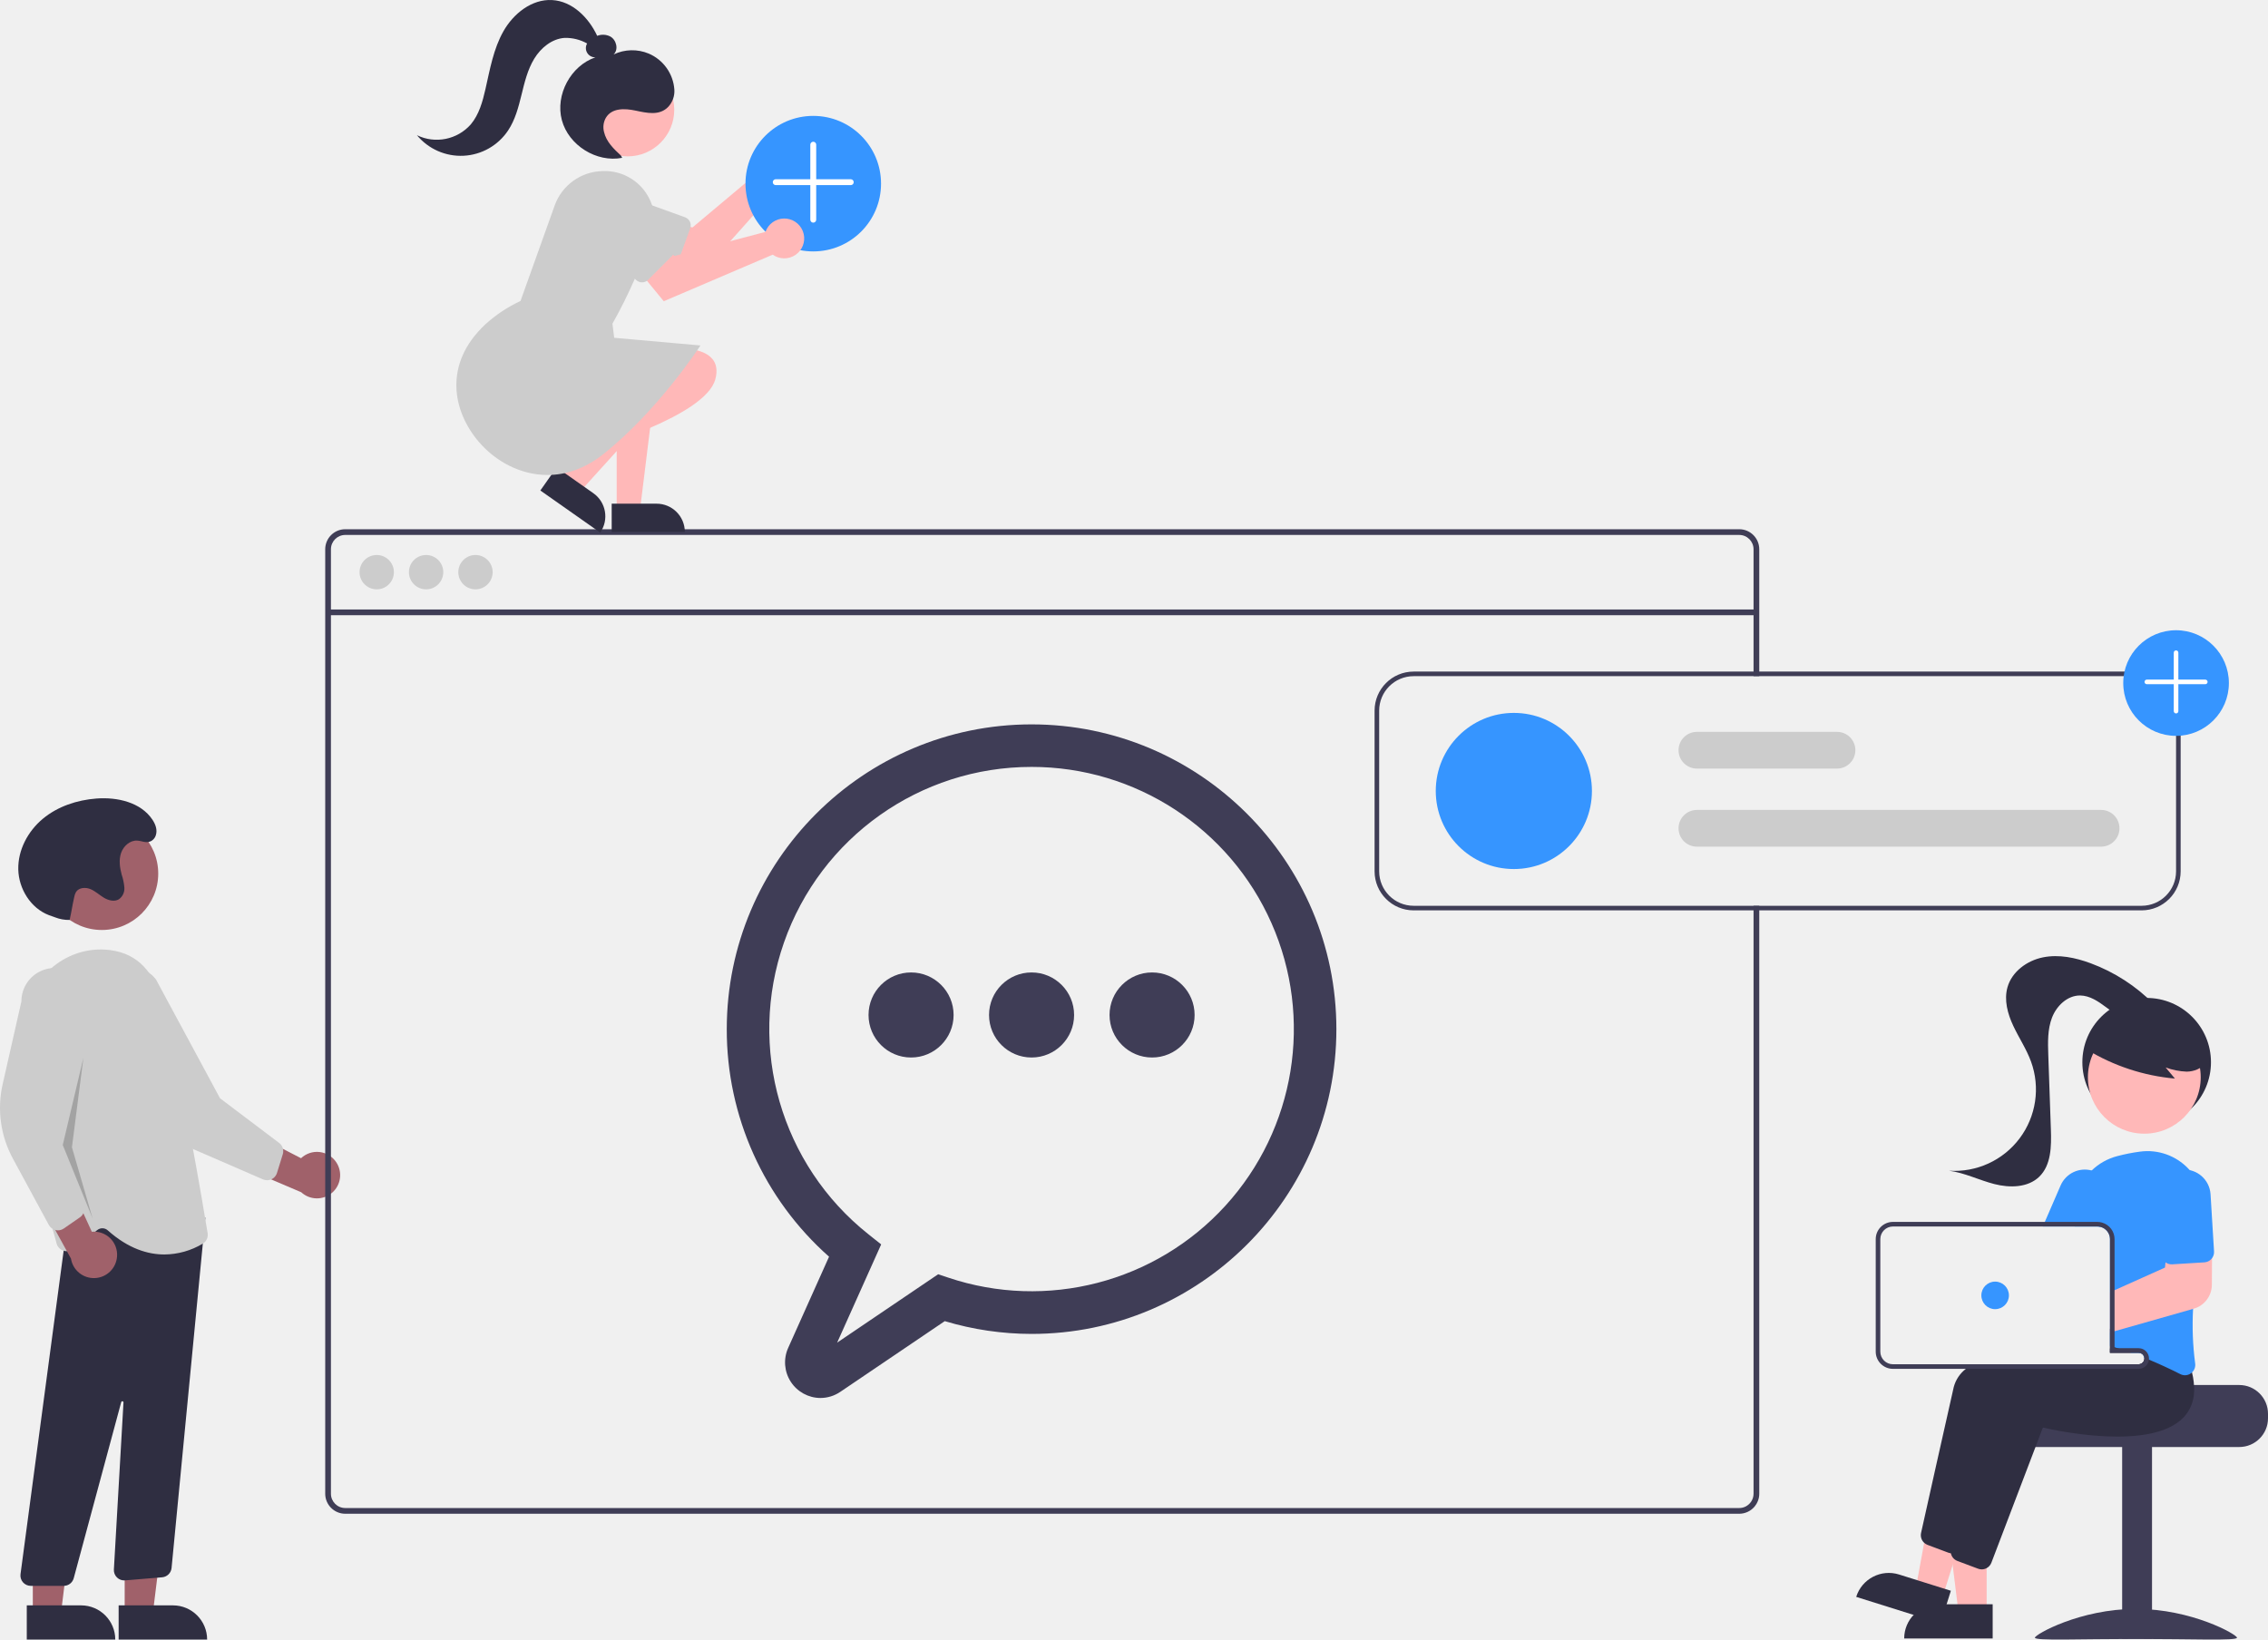
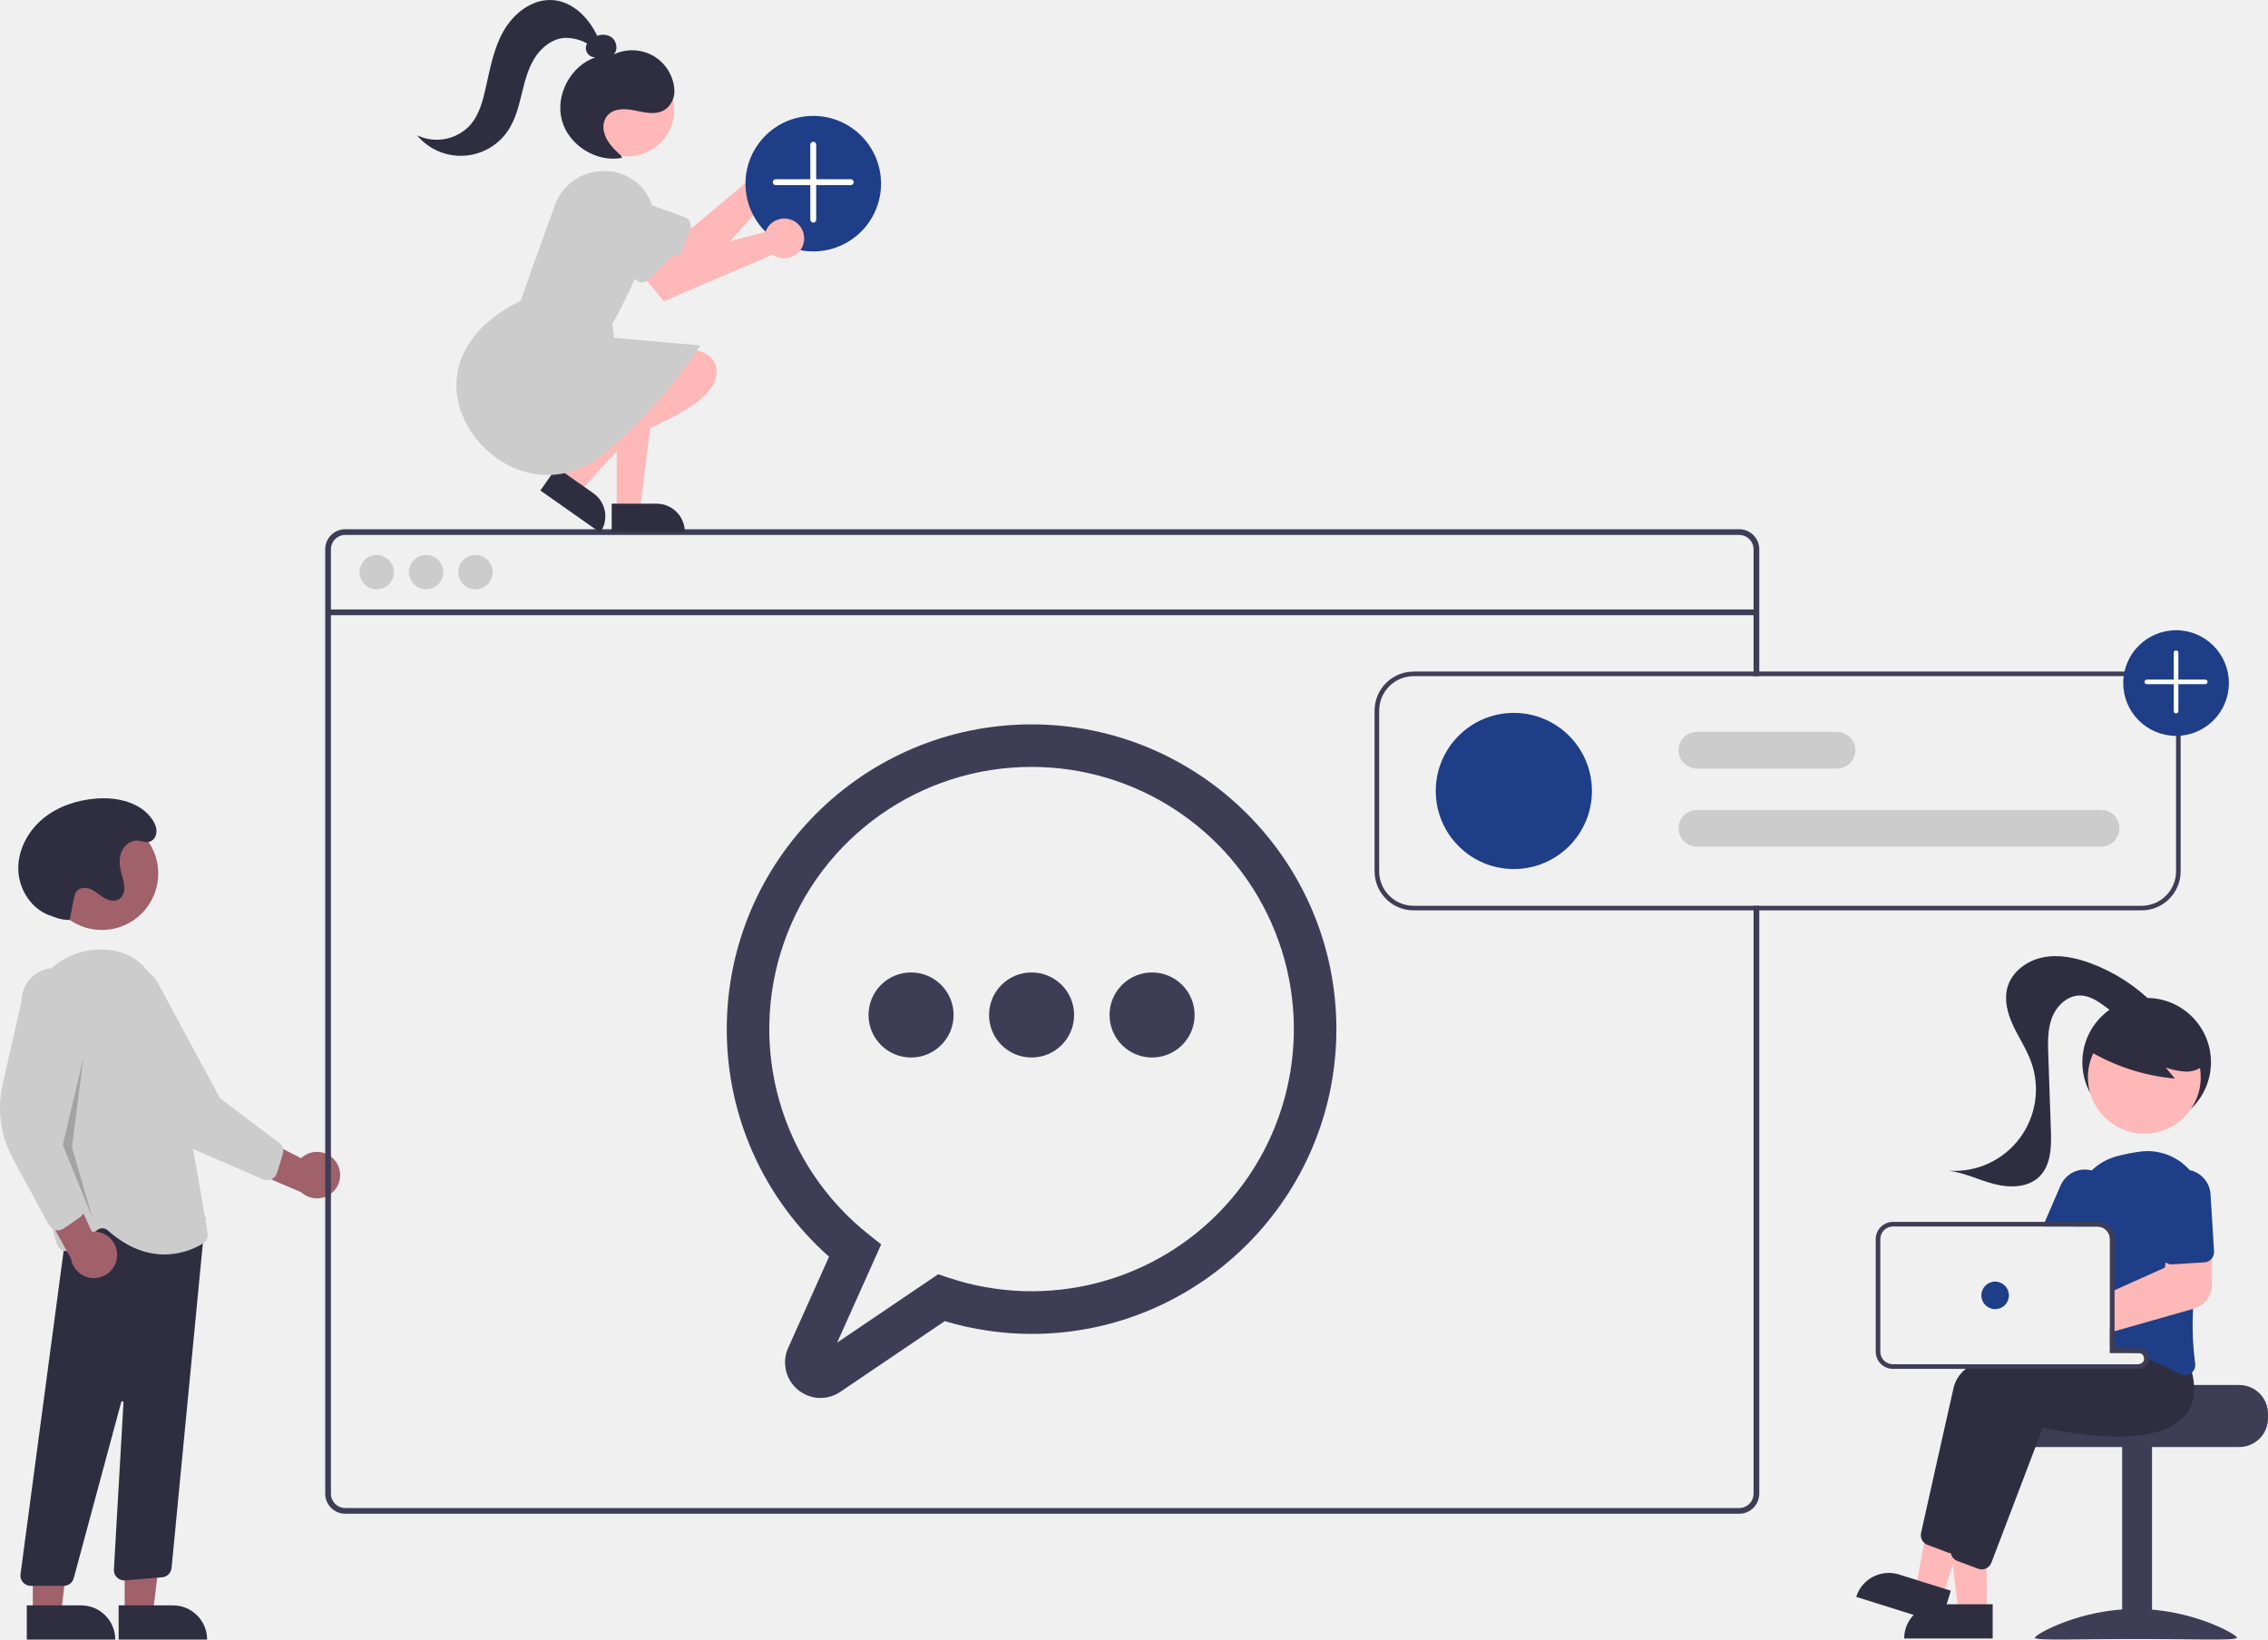
<svg xmlns="http://www.w3.org/2000/svg" data-name="Layer 1" width="987.587" height="714.028" viewBox="0 0 987.587 714.028">
  <path d="M252.615,599.14a10.056,10.056,0,0,0-15.32-1.744l-31.754-16.39,1.974,18.464,29.852,12.734a10.11,10.11,0,0,0,15.249-13.064Z" transform="translate(-106.2065 -92.98608)" fill="#a0616a" />
  <path d="M224.395,606.572a4.505,4.505,0,0,1-3.669.039L190.564,593.527a46.373,46.373,0,0,1-23.462-22.698l-15.857-33.471a14.497,14.497,0,1,1,22.901-17.781l27.873,51.714,25.737,19.442a4.515,4.515,0,0,1,1.587,4.921l-2.526,8.159a4.506,4.506,0,0,1-1.524,2.211A4.455,4.455,0,0,1,224.395,606.572Z" transform="translate(-106.2065 -92.98608)" fill="#ccc" />
  <circle cx="44.34" cy="380.447" r="24.561" fill="#a0616a" />
  <polygon points="54.289 702.644 66.548 702.643 72.381 655.355 54.286 655.356 54.289 702.644" fill="#a0616a" />
  <path d="M157.868,792.126h38.531a0,0,0,0,1,0,0V807.013a0,0,0,0,1,0,0H172.755a14.887,14.887,0,0,1-14.887-14.887v0A0,0,0,0,1,157.868,792.126Z" transform="translate(248.097 1506.145) rotate(179.9974)" fill="#2f2e41" />
  <polygon points="14.289 702.644 26.548 702.643 32.381 655.355 14.286 655.356 14.289 702.644" fill="#a0616a" />
  <path d="M117.868,792.126h38.531a0,0,0,0,1,0,0V807.013a0,0,0,0,1,0,0H132.755a14.887,14.887,0,0,1-14.887-14.887v0a0,0,0,0,1,0,0Z" transform="translate(168.097 1506.147) rotate(179.9974)" fill="#2f2e41" />
  <path d="M116.214,782.094a4.499,4.499,0,0,1-1.075-3.559l21.465-160.985,53.329,9.057,5.691-3.415L180.906,775.936a4.512,4.512,0,0,1-4.096,3.964l-16.148,1.346a4.499,4.499,0,0,1-4.866-4.742l4.181-72.742a.5.5,0,0,0-.982-.16l-20.683,76.7a4.508,4.508,0,0,1-4.345,3.329H119.6A4.498,4.498,0,0,1,116.214,782.094Z" transform="translate(-106.2065 -92.98608)" fill="#2f2e41" />
  <path d="M153.147,628.819a3.533,3.533,0,0,0-4.516-.188l-10.662,8.293a4.496,4.496,0,0,1-7.087-2.307c-5.23-18.315-17.078-64.418-14.159-96.866,1.655-18.393,17.537-32.371,35.405-31.198,12.216.814,20.252,7.861,23.886,20.944,8.923,32.122,18.728,91.044,20.603,102.53a4.48,4.48,0,0,1-2.136,4.589,32.939,32.939,0,0,1-16.692,4.697C170.669,639.313,162.132,636.834,153.147,628.819Z" transform="translate(-106.2065 -92.98608)" fill="#ccc" />
  <path d="M157.17,640.245a10.056,10.056,0,0,0-10.979-10.827l-14.872-32.493-9.842,15.747,15.631,28.442a10.11,10.11,0,0,0,20.061-.869Z" transform="translate(-106.2065 -92.98608)" fill="#a0616a" />
  <path d="M130.377,628.678a4.505,4.505,0,0,1-2.911-2.233L111.807,597.536a46.374,46.374,0,0,1-4.454-32.339l8.178-36.123a14.497,14.497,0,1,1,28.993.142l-9.981,57.893,8.254,31.181a4.515,4.515,0,0,1-1.789,4.852l-7.023,4.861a4.506,4.506,0,0,1-2.564.8A4.455,4.455,0,0,1,130.377,628.678Z" transform="translate(-106.2065 -92.98608)" fill="#ccc" />
  <polygon points="36.325 460.644 27.325 498.644 40.325 530.644 31.325 499.644 36.325 460.644" opacity="0.2" />
  <path d="M136.531,493.63a16.539,16.539,0,0,1-6.388-1.156c-.894-.345-1.822-.628-2.715-.973-7.882-3.045-13.074-11.439-13.26-19.886s4.189-16.646,10.685-22.05,14.91-8.177,23.335-8.819c9.075-.691,19.294,1.61,24.365,9.168,1.35,2.012,2.294,4.453,1.494,6.882a4.404,4.404,0,0,1-1.241,1.906c-2.265,2.015-4.522.5-6.831.366-3.173-.184-6.023,2.385-7.048,5.394s-.573,6.322.254,9.391a23.459,23.459,0,0,1,1.183,5.71,5.741,5.741,0,0,1-2.379,5.055c-1.983,1.199-4.587.505-6.571-.692s-3.698-2.86-5.842-3.741-5.022-.685-6.27,1.267a6.935,6.935,0,0,0-.793,2.289c-1.118,5.095-.861,4.795-1.98,9.89Z" transform="translate(-106.2065 -92.98608)" fill="#2f2e41" />
  <path d="M863.54,323.466h-607a8.728,8.728,0,0,0-8.72,8.72v411.32a8.728,8.728,0,0,0,8.72,8.72h607a8.712,8.712,0,0,0,6.63-3.06,2.04,2.04,0,0,0,.19-.24,8.165,8.165,0,0,0,1.25-2.11,8.499,8.499,0,0,0,.66-3.31v-256.05h-2.49v256.05a6.179,6.179,0,0,1-1.03,3.42,6.453,6.453,0,0,1-2.36,2.12,6.182,6.182,0,0,1-2.85.69h-607a6.238,6.238,0,0,1-6.23-6.23v-411.32a6.238,6.238,0,0,1,6.23-6.23h607a6.239,6.239,0,0,1,6.24,6.23v55.27H872.27v-55.27A8.729,8.729,0,0,0,863.54,323.466Z" transform="translate(-106.2065 -92.98608)" fill="#3f3d56" />
  <rect x="142.855" y="265.433" width="621.957" height="2.493" fill="#3f3d56" />
  <circle cx="164.044" cy="249.18" r="7.478" fill="#ccc" />
  <circle cx="185.544" cy="249.18" r="7.478" fill="#ccc" />
  <circle cx="207.045" cy="249.18" r="7.478" fill="#ccc" />
  <path d="M463.463,701.81a15.479,15.479,0,0,1-14.066-21.782l17.816-39.75a131.986,131.986,0,0,1-44.541-99.096c0-73.185,59.541-132.727,132.727-132.727s132.727,59.542,132.727,132.727S628.584,673.91,555.398,673.91a131.985,131.985,0,0,1-37.798-5.567l-45.47,30.782A15.433,15.433,0,0,1,463.463,701.81ZM555.398,426.976a114.141,114.141,0,0,0-71.106,203.479l5.613,4.476-19.17,42.773,43.991-29.782,4.344,1.459A114.175,114.175,0,1,0,555.398,426.976Z" transform="translate(-106.2065 -92.98608)" fill="#3f3d56" />
  <circle cx="449.192" cy="442.024" r="18.52" fill="#3f3d56" />
  <circle cx="396.718" cy="442.024" r="18.52" fill="#3f3d56" />
  <circle cx="501.665" cy="442.024" r="18.52" fill="#3f3d56" />
  <path d="M1021.118,461.708h-176a8,8,0,1,1,0-16h176a8,8,0,0,1,0,16Z" transform="translate(-106.2065 -92.98608)" fill="#ccc" />
  <path d="M906.118,427.708h-61a8,8,0,1,1,0-16h61a8,8,0,0,1,0,16Z" transform="translate(-106.2065 -92.98608)" fill="#ccc" />
-   <circle cx="659.195" cy="344.47" r="34" fill="#3695ff" />
+   <circle cx="659.195" cy="344.47" r="34" fill="#1e3e87" />
  <path d="M1038.76,385.456h-317a17.024,17.024,0,0,0-17,17v70a17.024,17.024,0,0,0,17,17h317a17.024,17.024,0,0,0,17-17v-70A17.024,17.024,0,0,0,1038.76,385.456Zm15,87a15.018,15.018,0,0,1-15,15h-317a15.018,15.018,0,0,1-15-15v-70a15.018,15.018,0,0,1,15-15h317a15.018,15.018,0,0,1,15,15Z" transform="translate(-106.2065 -92.98608)" fill="#3f3d56" />
-   <circle cx="947.554" cy="297.47" r="23" fill="#3695ff" />
+   <circle cx="947.554" cy="297.47" r="23" fill="#1e3e87" />
  <path d="M1053.053,403.391a.996.996,0,0,1-.293-.707V377.228a1.0 1,0,1,1,2,0V402.684a1,1,0,0,1-1.707.707Z" transform="translate(-106.2065 -92.98608)" fill="#fff" />
  <path d="M1040.325,390.663a1,1,0,0,1,.707-1.707h25.456a1.0 1,0,1,1,0,2h-25.456A.996.996,0,0,1,1040.325,390.663Z" transform="translate(-106.2065 -92.98608)" fill="#fff" />
  <path d="M1081.294,696.163h-48.01c0,1.38-49.48,2.5-49.48,2.5a12.86,12.86,0,0,0-2.11,2,12.41,12.41,0,0,0-2.9,8v2a12.505,12.505,0,0,0,12.5,12.5h90a12.511,12.511,0,0,0,12.5-12.5v-2A12.517,12.517,0,0,0,1081.294,696.163Z" transform="translate(-106.2065 -92.98608)" fill="#3f3d56" />
  <rect x="924.082" y="629.68" width="13" height="84" fill="#3f3d56" />
  <path d="M1080.289,806.209c0,1.405-19.699.543-44,.543s-44,.861-44-.543,19.699-12.543,44-12.543S1080.289,804.805,1080.289,806.209Z" transform="translate(-106.2065 -92.98608)" fill="#3f3d56" />
  <circle cx="934.753" cy="462.608" r="28" fill="#2f2e41" />
  <polygon points="865.073 702.175 852.813 702.174 846.98 654.886 865.075 654.887 865.073 702.175" fill="#ffb8b8" />
  <path d="M844.056,698.671h23.644a0,0,0,0,1,0,0v14.887a0,0,0,0,1,0,0H829.169a0,0,0,0,1,0,0v0A14.887,14.887,0,0,1,844.056,698.671Z" fill="#2f2e41" />
  <polygon points="845.935 695.332 834.238 691.661 842.83 644.796 860.094 650.214 845.935 695.332" fill="#ffb8b8" />
  <path d="M930.708,779.653H954.352a0,0,0,0,1,0,0v14.887a0,0,0,0,1,0,0H915.821a0,0,0,0,1,0,0v0A14.887,14.887,0,0,1,930.708,779.653Z" transform="translate(172.3638 -336.8571) rotate(17.42262)" fill="#2f2e41" />
  <path d="M1048.46,687.965a37.872,37.872,0,0,0-1.52-7.02l-2.29-2.88-5.96-7.48-.26.01c-.44.02-2.271.12-5.1.34h-.03c-1.75.14-3.89.32-6.32.55-.64.07-1.31.13-2,.2v10.44h12.5a2.504,2.504,0,0,1,2.48,2.18c.01.11.02.21.02.32a2.501,2.501,0,0,1-2.5,2.5h-72.6a28.404,28.404,0,0,0-2.66,2,14.882,14.882,0,0,0-5.25,7.86c-4.24,18.64-11.97,53.4-14.25,63.61a4.538,4.538,0,0,0,1.35,4.28,4.436,4.436,0,0,0,1.47.91l9.02,3.38a4.792,4.792,0,0,0,1.15.27c.05,0,.09.01.14.01a2.614,2.614,0,0,0,.28.01,4.532,4.532,0,0,0,4.21-2.9l7.12-18.68,10.97-28.8,4.34-11.39c5.03,1.18,47.23,10.52,61.36-4.53a16.068,16.068,0,0,0,3.24-5.11A20.802,20.802,0,0,0,1048.46,687.965Z" transform="translate(-106.2065 -92.98608)" fill="#2f2e41" />
  <path d="M1060.7,690.685c-.22-.89-.47-1.81-.76-2.74l-8.25-10.36-.26.01c-.52.03-2.99.16-6.78.47-4.3.36-10.31.94-17.06,1.85-.2.02-.41.05-.61.08-.66.09-1.33.18-2,.28v1.85h12.5a2.504,2.504,0,0,1,2.48,2.18c.01.11.02.21.02.32a2.501,2.501,0,0,1-2.5,2.5H993.3c-1.93.63-3.79,1.29-5.57,2-9.34,3.7-16.33,8.55-17.76,14.86-.48,2.12-1.01,4.45-1.57,6.93-2.08,9.22-4.61,20.51-6.9,30.77v.01c-.47,2.12-.94,4.18-1.39,6.18-1.91,8.6-3.53,15.89-4.39,19.72-.02.11-.04.21-.06.32v.02a4.667,4.667,0,0,0,.28,2.29l.01.01v.01a4.43,4.43,0,0,0,1.3,1.79,4.593,4.593,0,0,0,1.29.75l9.02,3.38a4.58,4.58,0,0,0,1.57.29,4.435,4.435,0,0,0,2.15-.55,4.501,4.501,0,0,0,2.06-2.35l19.42-50.96,3.01-7.91c5.03,1.18,47.23,10.51,61.36-4.53a16.891,16.891,0,0,0,4.48-11.07A29.687,29.687,0,0,0,1060.7,690.685Z" transform="translate(-106.2065 -92.98608)" fill="#2f2e41" />
-   <path d="M1059.59,602.465c-.16-.19-.33-.38-.51-.56a24.472,24.472,0,0,0-20.97-7.39,79.362,79.362,0,0,0-9.91,1.95,24.981,24.981,0,0,0-11.18,6.27,24.414,24.414,0,0,0-7.41,18.2c.04,1.37.05,2.77.03,4.19,0,.66-.01,1.33-.02,2h9.86a5.32,5.32,0,0,1,1.27.15,5.511,5.511,0,0,1,4.23,5.35v46.52c.67.19,1.34.38,2,.58.21.07.41.13.61.19.23.07.46.14.68.21q3.045.945,5.95,2h3.26a2.504,2.504,0,0,1,2.48,2.18c.68.27,1.34.54,1.99.81,2.31.96,4.5,1.92,6.51,2.85,2.71,1.24,5.12,2.42,7.14,3.45a4.587,4.587,0,0,0,2.05.5,4.404,4.404,0,0,0,2.6-.86,5.529,5.529,0,0,0,.45-.37,4.505,4.505,0,0,0,1.37-3.98,128.086,128.086,0,0,1-.9-23.7c.28-6.65.88-13.47,1.66-20.06.42-3.57.89-7.07,1.38-10.44.47-3.22.97-6.31,1.46-9.23A24.607,24.607,0,0,0,1059.59,602.465Z" transform="translate(-106.2065 -92.98608)" fill="#3695ff" />
-   <path d="M1018.6,603.285a11.859,11.859,0,0,0-1.58-.55,11.499,11.499,0,0,0-13.54,6.53l-6.87,15.86-.86,2h23.73a5.32,5.32,0,0,1,1.27.15l.8-1.85,3.04-7.02A11.511,11.511,0,0,0,1018.6,603.285Z" transform="translate(-106.2065 -92.98608)" fill="#3695ff" />
+   <path d="M1059.59,602.465c-.16-.19-.33-.38-.51-.56a24.472,24.472,0,0,0-20.97-7.39,79.362,79.362,0,0,0-9.91,1.95,24.981,24.981,0,0,0-11.18,6.27,24.414,24.414,0,0,0-7.41,18.2c.04,1.37.05,2.77.03,4.19,0,.66-.01,1.33-.02,2h9.86a5.32,5.32,0,0,1,1.27.15,5.511,5.511,0,0,1,4.23,5.35v46.52c.67.19,1.34.38,2,.58.21.07.41.13.61.19.23.07.46.14.68.21q3.045.945,5.95,2h3.26a2.504,2.504,0,0,1,2.48,2.18c.68.27,1.34.54,1.99.81,2.31.96,4.5,1.92,6.51,2.85,2.71,1.24,5.12,2.42,7.14,3.45a4.587,4.587,0,0,0,2.05.5,4.404,4.404,0,0,0,2.6-.86,5.529,5.529,0,0,0,.45-.37,4.505,4.505,0,0,0,1.37-3.98,128.086,128.086,0,0,1-.9-23.7c.28-6.65.88-13.47,1.66-20.06.42-3.57.89-7.07,1.38-10.44.47-3.22.97-6.31,1.46-9.23A24.607,24.607,0,0,0,1059.59,602.465Z" transform="translate(-106.2065 -92.98608)" fill="#1e3e87" />
+   <path d="M1018.6,603.285a11.859,11.859,0,0,0-1.58-.55,11.499,11.499,0,0,0-13.54,6.53l-6.87,15.86-.86,2h23.73a5.32,5.32,0,0,1,1.27.15l.8-1.85,3.04-7.02A11.511,11.511,0,0,0,1018.6,603.285Z" transform="translate(-106.2065 -92.98608)" fill="#1e3e87" />
  <circle cx="933.729" cy="469.16" r="24.561" fill="#ffb8b8" />
  <path d="M1014.933,550.079a88.591,88.591,0,0,0,38.326,12.628l-4.04-4.841a29.688,29.688,0,0,0,9.171,1.821c3.13-.049,6.41-1.254,8.186-3.832a9.342,9.342,0,0,0,.625-8.63,17.694,17.694,0,0,0-5.566-6.96,33.139,33.139,0,0,0-30.844-5.512,19.806,19.806,0,0,0-9.212,5.909c-2.328,2.872-6.811,5.432-5.619,8.932Z" transform="translate(-106.2065 -92.98608)" fill="#2f2e41" />
  <path d="M1044.066,530.258a75.485,75.485,0,0,0-27.463-17.759c-6.639-2.459-13.865-3.979-20.805-2.582s-13.504,6.198-15.44,13.008c-1.583,5.568.052,11.564,2.509,16.806s5.738,10.102,7.725,15.54a35.468,35.468,0,0,1-35.689,47.562c6.819.914,13.105,4.119,19.771,5.825s14.533,1.59,19.486-3.185c5.241-5.052,5.346-13.267,5.092-20.542q-.565-16.222-1.13-32.445c-.192-5.515-.356-11.208,1.633-16.356s6.716-9.656,12.235-9.609c4.183.035,7.884,2.569,11.239,5.068s6.904,5.165,11.071,5.536,8.923-2.711,8.611-6.883Z" transform="translate(-106.2065 -92.98608)" fill="#2f2e41" />
  <path d="M1064.21,632.505l-14.02.38-1.02,9.85-.23,2.28-21.96,9.86-2,.9v17.53l2-.57,6.32-1.8h.03l27.84-7.93.32-.09a10.879,10.879,0,0,0,7.86-10.35l.07-11.63.06-8.57Z" transform="translate(-106.2065 -92.98608)" fill="#ffb8b8" />
-   <path d="M1068.77,613.025a11.502,11.502,0,0,0-22.96,1.41l1.53,24.96a4.486,4.486,0,0,0,1.83,3.34,4.435,4.435,0,0,0,2.94.87l10.72-.66,3.25-.2a4.385,4.385,0,0,0,3.1-1.51,3.137,3.137,0,0,0,.24-.3,4.469,4.469,0,0,0,.88-2.96Z" transform="translate(-106.2065 -92.98608)" fill="#3695ff" />
+   <path d="M1068.77,613.025a11.502,11.502,0,0,0-22.96,1.41l1.53,24.96a4.486,4.486,0,0,0,1.83,3.34,4.435,4.435,0,0,0,2.94.87l10.72-.66,3.25-.2a4.385,4.385,0,0,0,3.1-1.51,3.137,3.137,0,0,0,.24-.3,4.469,4.469,0,0,0,.88-2.96Z" transform="translate(-106.2065 -92.98608)" fill="#1e3e87" />
  <path d="M1028.27,680.125h-1.29v-.13c-.66.09-1.33.18-2,.28v1.85h9.24Q1031.31,681.075,1028.27,680.125Zm0,0h-1.29v-.13c-.66.09-1.33.18-2,.28v1.85h9.24Q1031.31,681.075,1028.27,680.125Zm9.21,0h-10.5v-47.5a7.511,7.511,0,0,0-5.43-7.2,7.051,7.051,0,0,0-2.07-.3h-89a7.509,7.509,0,0,0-7.5,7.5v49a7.503,7.503,0,0,0,7.5,7.5h107a4.505,4.505,0,0,0,4.47-4.01,3.903,3.903,0,0,0,.03-.49A4.507,4.507,0,0,0,1037.48,680.125Zm2.5,4.5a2.501,2.501,0,0,1-2.5,2.5h-107a5.503,5.503,0,0,1-5.5-5.5v-49a5.503,5.503,0,0,1,5.5-5.5h89a5.32,5.32,0,0,1,1.27.15,5.511,5.511,0,0,1,4.23,5.35v49.5h12.5a2.504,2.504,0,0,1,2.48,2.18C1039.97,684.415,1039.98,684.515,1039.98,684.625Zm-11.71-4.5h-1.29v-.13c-.66.09-1.33.18-2,.28v1.85h9.24Q1031.31,681.075,1028.27,680.125Z" transform="translate(-106.2065 -92.98608)" fill="#3f3d56" />
-   <circle cx="868.77" cy="564.141" r="6" fill="#3695ff" />
+   <circle cx="868.77" cy="564.141" r="6" fill="#1e3e87" />
  <path d="M439.06,164.354a8.701,8.701,0,0,0,.041,1.37l-31.402,26.354-9.364-3.391-6.964,13.464,20.474,9.745,34.33-38.524a8.676,8.676,0,1,0-7.114-9.018Z" transform="translate(-106.2065 -92.98608)" fill="#ffb8b8" />
  <path d="M396.945,208.609l-30.324-10.945a11.159,11.159,0,1,1,7.577-20.993l30.324,10.945a3.719,3.719,0,0,1,2.236,4.761l-5.051,13.996a3.725,3.725,0,0,1-4.762,2.236Z" transform="translate(-106.2065 -92.98608)" fill="#ccc" />
  <polygon points="268.53 222.252 278.664 222.251 283.485 183.161 268.528 183.162 268.53 222.252" fill="#ffb8b8" />
  <path d="M372.565,312.342h31.851a0,0,0,0,1,0,0v12.306a0,0,0,0,1,0,0H384.871a12.306,12.306,0,0,1-12.306-12.306v0A0,0,0,0,1,372.565,312.342Z" transform="translate(670.7879 543.9854) rotate(179.9974)" fill="#2f2e41" />
  <polygon points="243.484 209.16 251.774 214.989 278.202 185.786 265.967 177.184 243.484 209.16" fill="#ffb8b8" />
  <path d="M342.143,304.569h31.851a0,0,0,0,1,0,0v12.306a0,0,0,0,1,0,0H354.448a12.306,12.306,0,0,1-12.306-12.306v0a0,0,0,0,1,0,0Z" transform="translate(366.0605 677.8653) rotate(-144.8891)" fill="#2f2e41" />
  <path d="M396.912,244.822s25.291-2.984,20.751,13.428-55.121,30.585-55.121,30.585Z" transform="translate(-106.2065 -92.98608)" fill="#ffb8b8" />
  <circle cx="273.298" cy="47.794" r="20.303" fill="#ffb8b8" />
  <path d="M314.757,285.474c-11.553-13.452-15.595-34.098,2.828-51.269a60.725,60.725,0,0,1,15.28-10.147l14.849-41.525a22.628,22.628,0,0,1,20.911-15.042,21.655,21.655,0,0,1,21.007,13.509,18.796,18.796,0,0,1,.583,13.312,213.825,213.825,0,0,1-17.325,39.64l.768,6.142,37.532,3.336-.35.569c-.183.297-18.551,28.284-42.05,46.861-8.035,6.352-16.343,8.984-24.185,8.983C332.713,299.843,321.898,293.789,314.757,285.474Z" transform="translate(-106.2065 -92.98608)" fill="#ccc" />
  <path d="M311.215,147.149c3.592-4.28,5.133-9.879,6.372-15.327,1.961-8.621,3.478-17.535,7.835-25.228,4.356-7.693,12.363-14.067,21.191-13.582,8.777.482,15.874,7.544,19.64,15.579a6.987,6.987,0,0,1,5.674.274c2.715,1.487,3.73,5.712,1.47,7.828a18.757,18.757,0,0,1,15.274-.381,18.463,18.463,0,0,1,11.184,15.668,10.066,10.066,0,0,1-2.676,7.552c-3.895,4.01-9.405,2.627-14.304,1.605-4.627-.965-10.263-1.225-12.87,3.183a8.263,8.263,0,0,0-.804,6.039c.999,4.401,4.257,7.467,7.418,10.401l.517.96c-11.162,2.177-23.35-5.446-26.278-16.435s3.851-23.665,14.616-27.331h0a4.025,4.025,0,0,1-3.614-6.032,19.136,19.136,0,0,0-9.767-2.437c-5.56.365-10.372,4.323-13.266,9.085-2.894,4.762-4.204,10.289-5.532,15.701-1.327,5.412-2.764,10.928-5.858,15.562a24.765,24.765,0,0,1-39.678,2.035A19.764,19.764,0,0,0,311.215,147.149Z" transform="translate(-106.2065 -92.98608)" fill="#2f2e41" />
-   <circle cx="354.129" cy="79.982" r="29.512" fill="#3695ff" />
+   <circle cx="354.129" cy="79.982" r="29.512" fill="#1e3e87" />
  <path d="M459.428,189.565a1.278,1.278,0,0,1-.376-.907v-32.663a1.283,1.283,0,0,1,2.566,0v32.663a1.283,1.283,0,0,1-2.19.907Z" transform="translate(-106.2065 -92.98608)" fill="#fff" />
  <path d="M443.096,173.234a1.283,1.283,0,0,1,.907-2.19h32.663a1.283,1.283,0,1,1,0,2.566h-32.663A1.278,1.278,0,0,1,443.096,173.234Z" transform="translate(-106.2065 -92.98608)" fill="#fff" />
  <path d="M440.077,192.707a8.703,8.703,0,0,0-.545,1.257l-39.626,10.508-7.035-7.049-12.026,9.227,14.39,17.523,47.449-20.279a8.676,8.676,0,1,0-2.606-11.187Z" transform="translate(-106.2065 -92.98608)" fill="#ffb8b8" />
  <path d="M383.146,214.865l-22.796-22.796A11.159,11.159,0,1,1,376.131,176.287l22.796,22.796a3.719,3.719,0,0,1,0,5.26l-10.521,10.522a3.725,3.725,0,0,1-5.261,0Z" transform="translate(-106.2065 -92.98608)" fill="#ccc" />
</svg>
